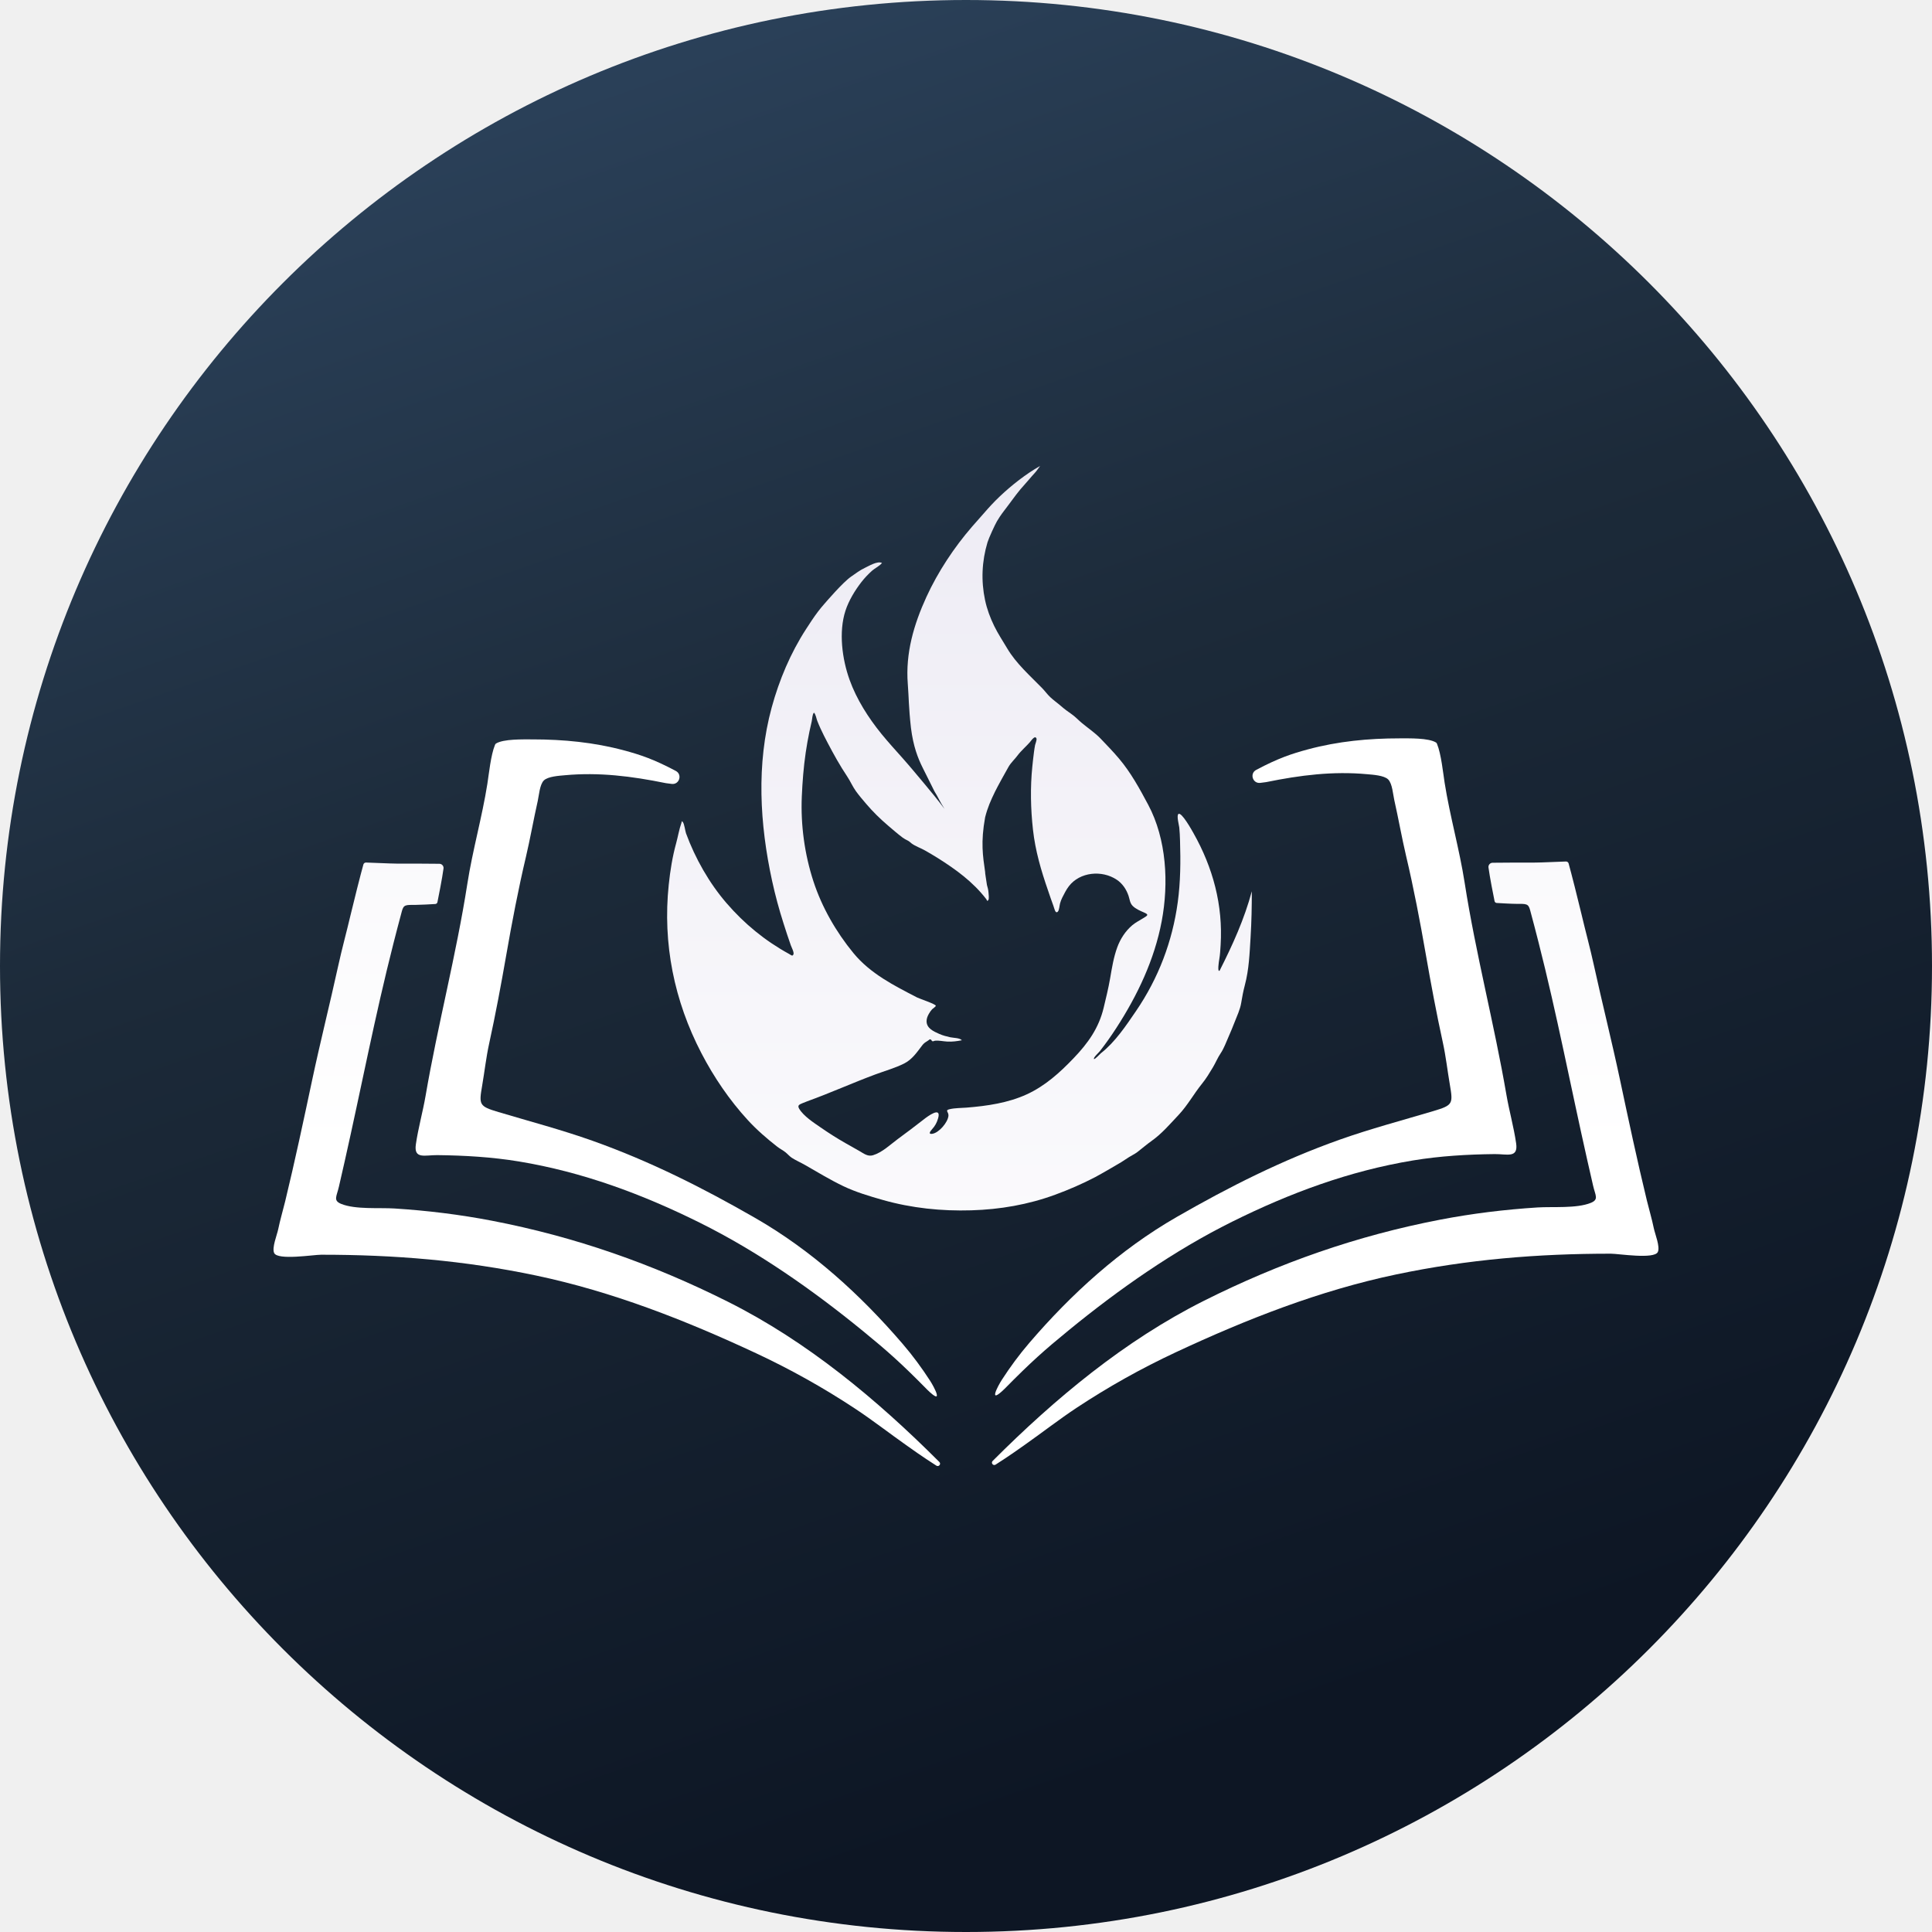
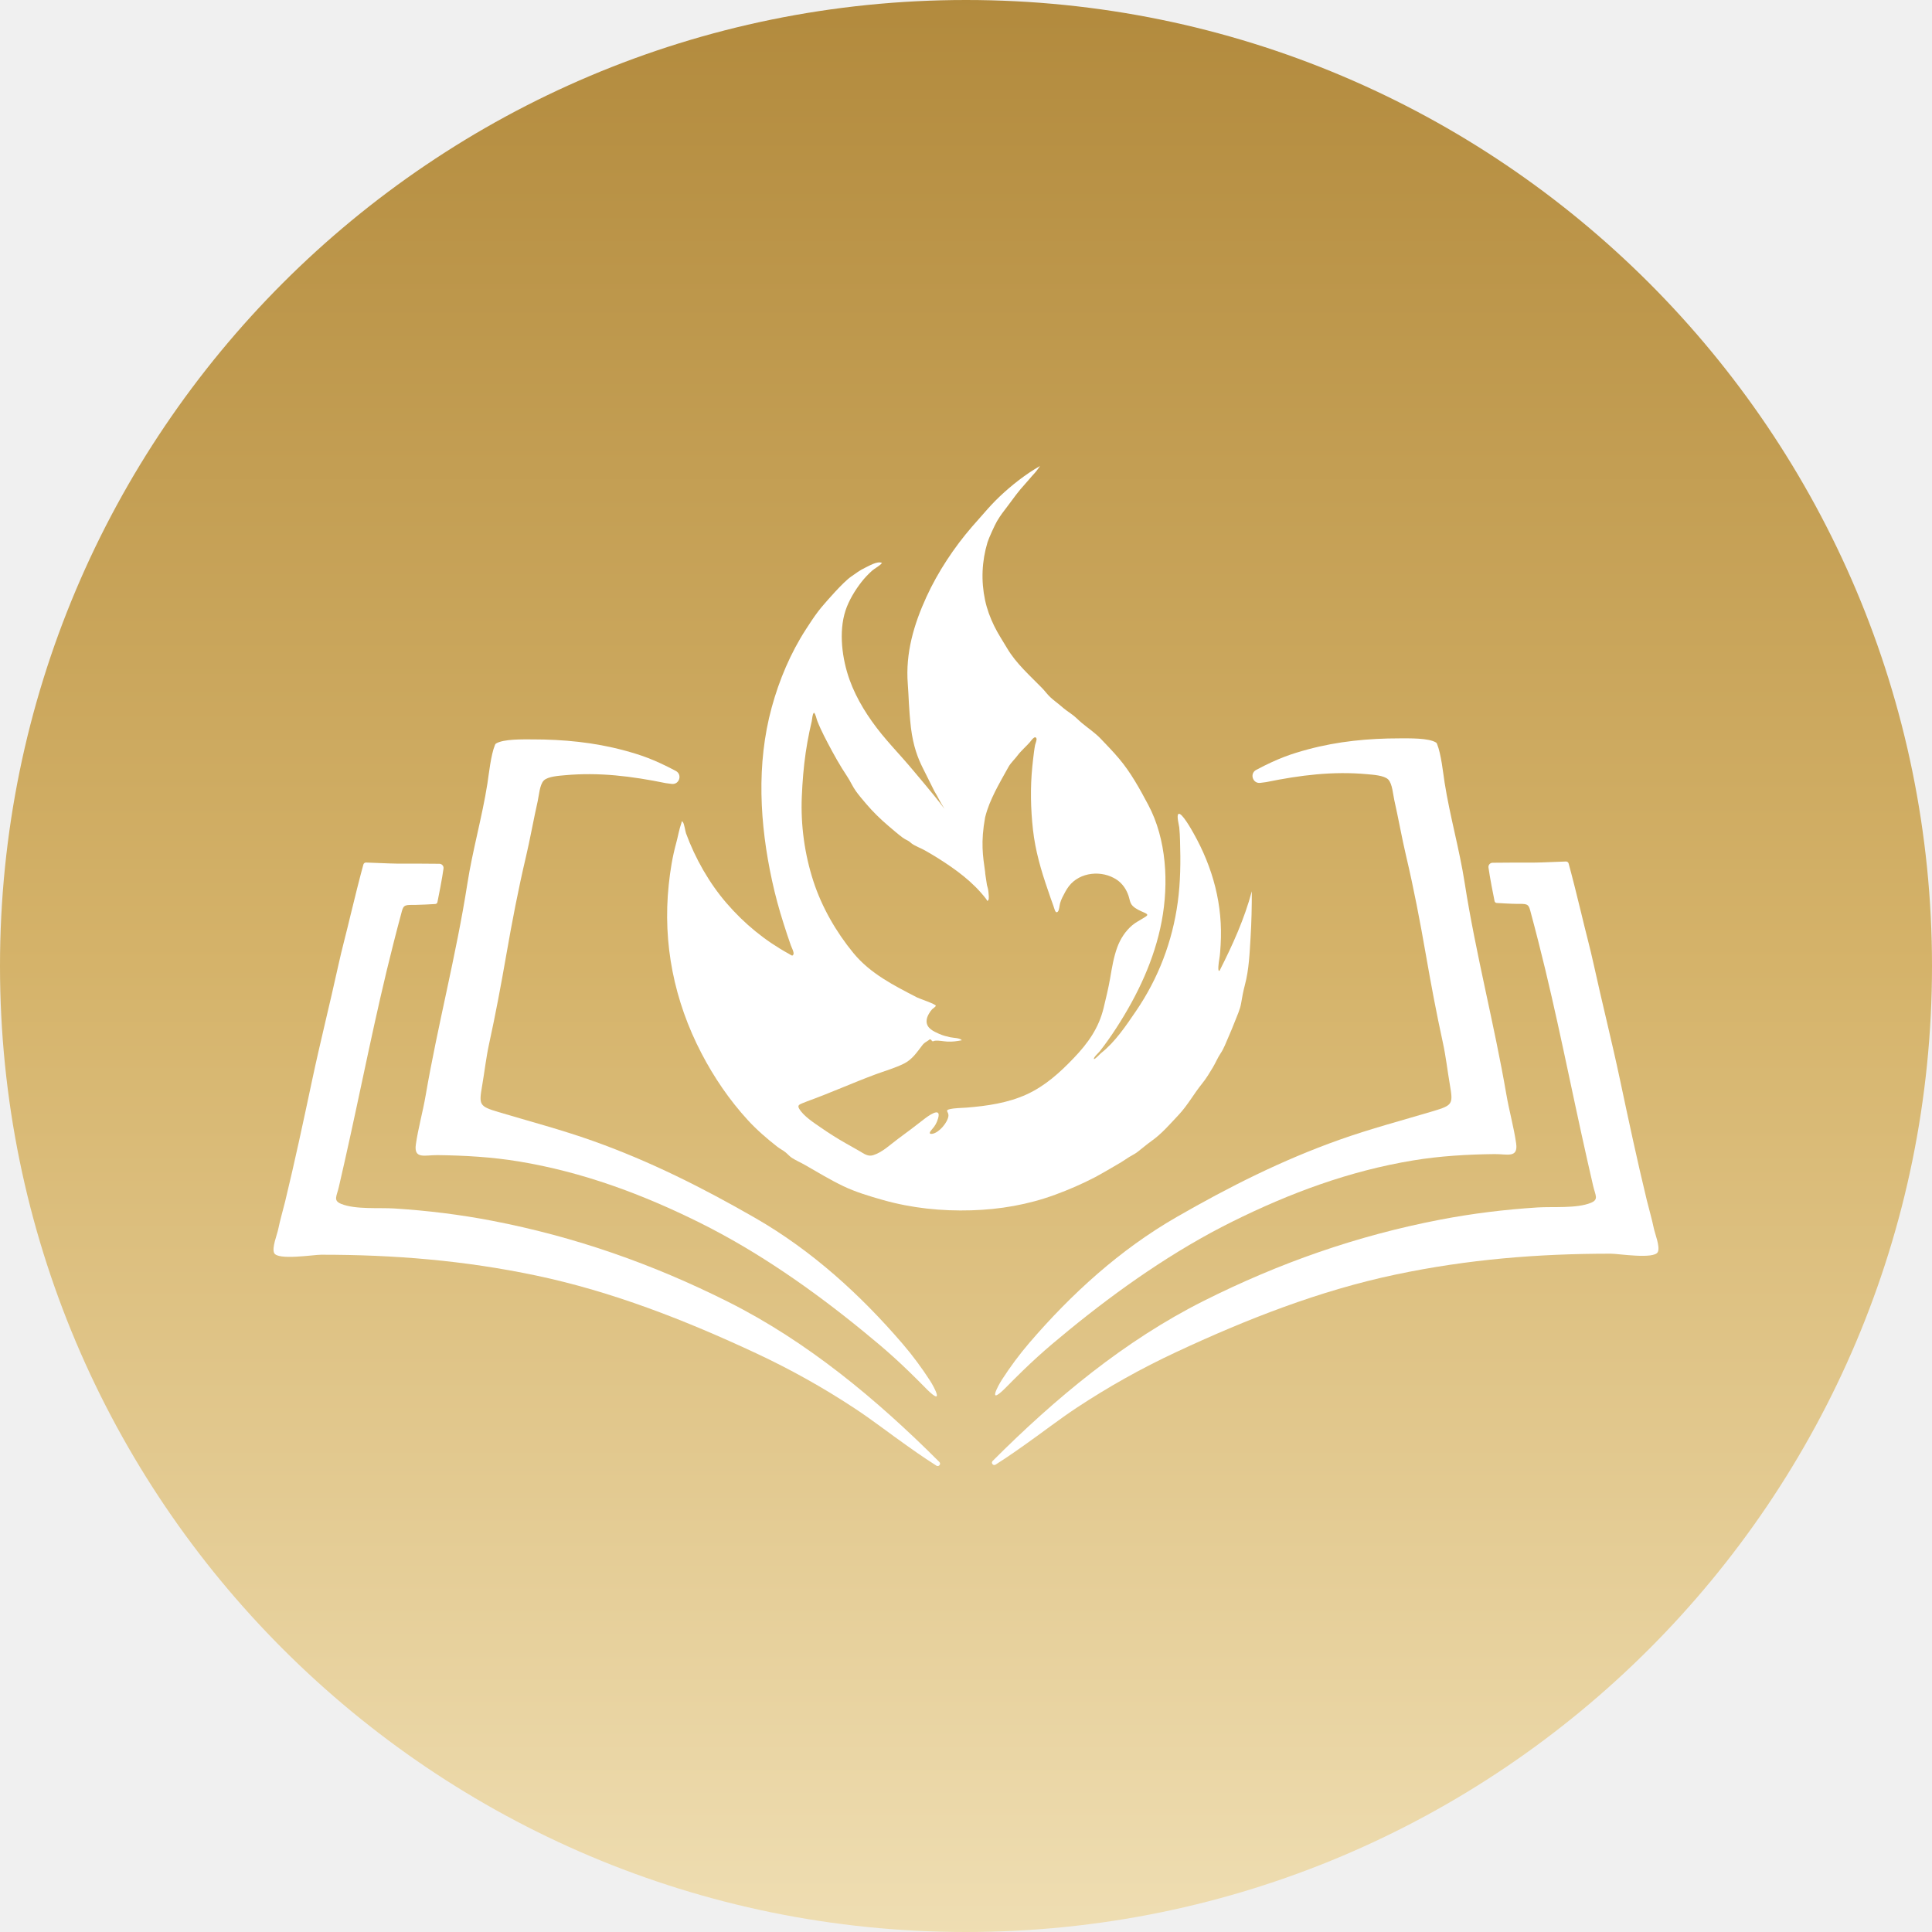
- <svg xmlns="http://www.w3.org/2000/svg" width="1024" height="1024" viewBox="0 0 1024 1024" role="img" aria-labelledby="title">
+ <svg xmlns="http://www.w3.org/2000/svg" width="1024" height="1024" viewBox="0 0 1024 1024" role="img" aria-label="La Voz Misionera símbolo blanco sobre dorado">
  <defs>
-     <linearGradient id="navy" x1="0" y1="0" x2="0.35" y2="1">
-       <stop stop-color="#304965" />
-       <stop offset=".48" stop-color="#1C2A39" />
-       <stop offset="1" stop-color="#0D1624" />
-     </linearGradient>
-     <linearGradient id="pearl" gradientUnits="userSpaceOnUse" x1="0" y1="200" x2="0" y2="860">
-       <stop stop-color="#FFFFFF" />
-       <stop offset="1" stop-color="#EDEBF4" />
+     <linearGradient id="selected-background" x1="0" y1="0" x2="0" y2="1">
+       <stop stop-color="#B28A3D" />
+       <stop offset=".5" stop-color="#D5B36A" />
+       <stop offset="1" stop-color="#EFDEB3" />
    </linearGradient>
    <mask id="dove" maskUnits="userSpaceOnUse" x="0" y="0" width="1060" height="1060">
      <rect width="1060" height="1060" fill="white" />
      <path transform="matrix(1,0,0,-1,569.3237,612.9409)" d="M0 0C-12.187-5.601-25.681-7.517-38.93-8.596-42.537-8.89-46.326-8.79-49.863-9.601-53.265-10.38-50.425-11.314-50.669-13.901-51.07-18.159-56.787-24.883-61.125-25.53-63.943-25.949-62.45-23.879-61.267-22.577-59.31-20.422-58.153-18.334-57.333-15.439-55.072-7.459-64.189-14.286-66.709-16.279-72.179-20.605-77.78-24.736-83.384-28.885-88.324-32.543-93.458-37.563-99.459-39.382-102.862-40.414-105.476-38.206-108.321-36.592-111.275-34.914-114.237-33.251-117.191-31.573-122.746-28.418-128.026-25.042-133.264-21.423-137.701-18.358-144.391-14.038-147.161-9.292-148.437-7.105-147.051-6.603-145.003-5.725-143.953-5.274-142.892-4.851-141.817-4.463-127.051 .861-112.743 7.34-98.043 12.81-91.93 15.085-85.192 16.97-79.37 19.882-74.122 22.506-71.081 27.121-67.632 31.634-66.679 32.88-65.902 33.447-64.597 34.237-64.735 34.154-62.402 35.601-62.993 35.496-62.198 35.638-62.749 35.493-61.967 35.347-61.771 35.311-61.471 34.495-61.129 34.35-60.443 34.061-60.03 34.569-59.379 34.641-56.847 34.918-54.003 34.216-51.373 34.09-48.084 33.931-45.218 34.31-41.997 34.947-43.365 36.53-47.443 36.429-49.455 36.871-51.887 37.406-54.295 38.012-56.576 39.027-60.198 40.638-64.74 42.612-64.806 47.152-64.832 48.949-64.189 50.522-63.313 52.049-62.724 53.076-62.049 54.084-61.246 54.959-60.818 55.424-58.919 56.592-58.843 57.227-58.719 58.269-69.405 61.813-70.881 62.575-85.887 70.319-101.211 78.031-112.125 91.34-123.297 104.965-132.487 120.926-137.95 137.689-143.648 155.174-146.24 174.095-145.45 192.488-145.041 202.034-144.305 211.48-142.922 220.942-142.255 225.506-141.437 230.046-140.5 234.562-140.048 236.737-139.544 238.896-139.044 241.061-138.686 242.605-138.71 245.575-137.597 246.702-136.442 245.628-136.034 242.878-135.479 241.437-134.84 239.777-134.135 238.141-133.395 236.523-131.957 233.377-130.376 230.297-128.771 227.233-124.877 219.802-120.804 212.451-116.135 205.483-114.075 202.407-112.63 198.931-110.467 195.931-108.434 193.111-106.063 190.345-103.806 187.701-99.49 182.643-94.749 177.973-89.679 173.676-86.611 171.077-83.536 168.362-80.308 165.95-79.281 165.182-78.141 164.581-76.99 164.017-75.829 163.448-75.442 162.856-74.496 162.159-71.998 160.319-68.625 159.208-65.907 157.661-63.122 156.076-60.334 154.458-57.623 152.749-45.822 145.306-34.837 137.346-26.291 126.246-25.615 125.368-25.74 124.362-24.859 125.615-24.307 126.4-24.701 129.505-24.772 130.407-24.903 132.066-25.292 133.705-25.791 135.316-26.36 139.315-27.058 143.193-26.96 143.725-28.429 154.031-29.898 162.865-26.96 179.06-25.347 185.392-23.389 189.809-20.529 195.697-19.055 198.732-13.431 208.935-11.74 211.837-10.226 214.435-7.723 216.674-5.941 219.1-3.982 221.769-.3 225.034 1.885 227.519 2.845 228.61 5.276 232.372 6.224 229.982 6.574 229.098 5.477 226.543 5.321 225.724 5.031 224.209 4.805 222.684 4.605 221.155 4.201 218.051 3.86 214.932 3.542 211.818 2.167 198.324 2.47 184.524 3.965 171.057 5.475 157.451 9.232 144.608 13.713 131.726 14.857 128.439 15.907 125.115 17.159 121.866 17.809 120.18 18.373 116.479 20.018 118.058 20.929 118.932 21.1 122.097 21.476 123.425 21.856 124.771 22.294 125.965 22.924 127.209 24.183 129.695 25.468 132.283 27.168 134.499 34.284 143.775 48.568 145.09 58.11 138.71 61.816 136.233 64.316 132.509 65.729 128.318 66.505 126.014 66.591 123.674 68.339 121.867 70.247 119.894 73.115 118.661 75.583 117.603 79.222 116.043 78.024 115.599 75.161 113.808 72.808 112.336 70.337 111.121 68.196 109.329 63.772 105.626 60.428 100.442 58.454 95.047 56.059 88.501 55.003 81.711 53.818 74.879 52.719 68.545 51.179 62.32 49.689 56.071 46.521 42.778 39.535 33.067 30.22 23.33 21.292 13.996 11.808 5.427 0 0" fill="black" />
    </mask>
  </defs>
-   <circle cx="512" cy="512" r="512" fill="url(#navy)" />
-   <g transform="translate(512 512) scale(0.82) translate(-530 -530)">
-     <g mask="url(#dove)">
-       <path transform="matrix(1,0,0,-1,512.7795,850.5904)" d="M0 0C1.289-1.291-.359-3.356-1.9-2.379-11.052 3.423-19.095 9.242-21.444 10.898-32.19 18.469-43.289 27.094-54.256 34.343-74.728 47.875-96.175 59.877-118.41 70.262-164.07 91.588-211.284 110.142-260.754 120.541-307.091 130.283-352.398 133.99-399.647 133.968-404.552 133.966-427.633 130.221-429.948 135.059-431.561 138.428-428.099 146.745-427.333 150.496-426.096 156.547-424.315 162.407-422.861 168.404-416.573 194.336-410.975 220.629-405.431 246.724-400.177 271.453-393.98 295.952-388.571 320.655-386.141 331.755-383.123 342.681-380.527 353.749-378.75 361.326-373.824 380.821-372.272 386.259-372.073 386.957-371.326 387.495-370.601 387.468-365.795 387.287-358.543 387.004-355.239 386.879-349.549 386.666-343.829 386.78-338.134 386.769-335.56 386.764-328.277 386.701-323.159 386.657-321.529 386.643-320.281 385.212-320.495 383.595-321.34 377.222-323.68 365.527-324.426 361.859-324.562 361.191-325.128 360.699-325.809 360.659-328.581 360.493-335.602 360.092-338.362 360.095-345.058 360.1-346.247 360.295-347.409 356.019-349.409 348.657-351.178 341.774-352.812 335.383-364.729 288.755-373.797 241.194-384.396 194.239-385.617 188.827-386.886 183.425-388.099 178.011-389.518 171.675-392.028 169.015-386.639 166.822-377.43 163.073-362.086 164.485-352.172 163.855-331.05 162.513-309.992 159.945-289.176 155.939-235.46 145.6-185.444 128.043-136.605 103.55-85.253 77.797-40.383 40.391 0 0Z" fill="url(#pearl)" />
-       <path transform="matrix(1,0,0,-1,249.806,383.5269)" d="M0 0C20.028 0 39.772-1.901 59.179-7.117 69.65-9.931 78.379-12.827 92.535-20.343 92.563-20.358 92.592-20.374 92.621-20.389 97.029-22.724 94.875-29.429 89.93-28.771 88.459-28.576 87.279-28.419 86.265-28.294 86.203-28.286 86.144-28.276 86.082-28.264 64.171-23.794 42.97-21.121 20.903-23.174 17.436-23.496 9.971-23.893 7.31-26.559 4.615-29.259 4.179-36.297 3.374-39.844 .804-51.168-1.585-64.651-4.24-75.875-9.192-96.815-13.316-118.406-17.003-139.583-20.329-158.688-23.889-177.712-28.037-196.678-30.002-205.664-30.999-214.779-32.554-223.838-34.683-236.246-34.518-237.138-22.018-240.874-1.717-246.942 18.809-252.343 38.783-259.444 75.895-272.637 109.964-289.798 144.102-309.432 180.584-330.416 211.998-358.962 239.344-390.833 245.767-398.32 251.649-406.305 257.004-414.589 259.617-418.632 266.266-431.178 255.219-420.41 238.301-403.213 229.493-395.421 213.681-382.495 181.236-355.974 145.718-331.073 108.146-312.412 70.889-293.907 32.389-279.61-8.806-272.813-26.179-269.947-43.923-268.914-61.494-268.716-69.506-268.626-76.81-271.581-75.399-261.776-73.887-251.268-70.904-240.81-69.102-230.315-61.233-184.492-49.285-139.302-42.123-93.341-38.737-71.61-32.6-50.388-29.174-28.692-28.217-22.636-26.951-10.063-24.27-3.609-24.129-3.269-23.968-2.909-23.656-2.713-18.804 .336-6.282-.002 0 0" fill="url(#pearl)" />
-       <path transform="matrix(1,0,0,-1,547.2205,849.9213)" d="M0 0C-1.289-1.291 .359-3.356 1.9-2.379 11.052 3.423 19.095 9.242 21.444 10.898 32.19 18.469 43.289 27.094 54.255 34.343 74.728 47.875 96.175 59.877 118.41 70.262 164.07 91.588 211.284 110.142 260.754 120.541 307.091 130.283 352.398 133.99 399.647 133.968 404.552 133.966 427.633 130.221 429.948 135.059 431.561 138.428 428.099 146.745 427.333 150.496 426.096 156.547 424.315 162.407 422.861 168.404 416.573 194.336 410.975 220.629 405.431 246.724 400.177 271.453 393.98 295.952 388.571 320.655 386.141 331.755 383.123 342.681 380.527 353.749 378.75 361.326 373.824 380.821 372.272 386.259 372.073 386.956 371.326 387.495 370.601 387.468 365.795 387.287 358.543 387.004 355.239 386.879 349.549 386.666 343.829 386.78 338.134 386.769 335.56 386.764 328.277 386.701 323.159 386.657 321.529 386.643 320.281 385.212 320.495 383.595 321.34 377.222 323.68 365.527 324.426 361.859 324.562 361.191 325.128 360.699 325.809 360.659 328.581 360.493 335.602 360.092 338.362 360.095 345.058 360.1 346.247 360.295 347.409 356.019 349.409 348.657 351.178 341.774 352.812 335.383 364.729 288.755 373.797 241.194 384.396 194.239 385.617 188.827 386.886 183.425 388.099 178.011 389.518 171.675 392.028 169.015 386.639 166.822 377.43 163.073 362.086 164.485 352.172 163.855 331.05 162.513 309.992 159.945 289.176 155.939 235.46 145.6 185.444 128.043 136.605 103.55 85.253 77.797 40.383 40.391 0 0Z" fill="url(#pearl)" />
-       <path transform="matrix(1,0,0,-1,810.194,382.8578)" d="M0 0C-20.028 0-39.772-1.901-59.179-7.117-69.651-9.931-78.379-12.827-92.535-20.343-92.563-20.358-92.592-20.374-92.621-20.389-97.029-22.724-94.875-29.429-89.93-28.771-88.459-28.576-87.279-28.419-86.265-28.294-86.203-28.286-86.144-28.276-86.082-28.264-64.171-23.794-42.97-21.121-20.903-23.174-17.436-23.496-9.971-23.893-7.31-26.559-4.615-29.259-4.179-36.297-3.374-39.844-.804-51.168 1.585-64.651 4.239-75.875 9.192-96.815 13.316-118.406 17.003-139.583 20.329-158.688 23.889-177.712 28.037-196.678 30.002-205.664 30.999-214.779 32.554-223.838 34.683-236.246 34.518-237.138 22.018-240.874 1.717-246.942-18.809-252.343-38.783-259.444-75.895-272.637-109.964-289.798-144.102-309.432-180.584-330.416-211.998-358.962-239.344-390.833-245.767-398.32-251.649-406.305-257.004-414.589-259.617-418.632-266.266-431.178-255.219-420.41-238.301-403.213-229.493-395.421-213.681-382.495-181.236-355.974-145.718-331.073-108.146-312.412-70.889-293.907-32.389-279.61 8.806-272.813 26.179-269.947 43.923-268.914 61.494-268.716 69.506-268.626 76.81-271.581 75.399-261.776 73.887-251.268 70.904-240.81 69.102-230.315 61.233-184.492 49.285-139.302 42.123-93.341 38.737-71.61 32.6-50.388 29.174-28.692 28.217-22.636 26.951-10.063 24.27-3.609 24.128-3.268 23.968-2.909 23.656-2.713 18.804 .336 6.282-.002 0 0" fill="url(#pearl)" />
-       <path transform="matrix(1,0,0,-1,0,1060)" d="M551.913 833.597C548.144 830.032 544.718 826.312 541.332 822.382 537.96 818.468 537.316 817.889 533.943 813.999 522.35 800.624 511.801 784.686 504.43 768.583 496.277 750.772 490.831 732.224 492.369 712.4 493.086 703.163 492.898 697.648 494.414 683.98 495.93 671.831 498.96 664.238 501.991 658.163 505.022 652.088 508.053 646.014 509.568 642.976 512.007 639.109 513.115 636.163 515.631 632.345 515.806 632.079 515.953 631.834 516.076 631.608 511.869 637.213 507.424 642.647 502.853 648.09 498.302 653.507 493.859 658.9 489.165 664.188 484.52 669.423 479.714 674.648 475.295 680.092 466.858 690.491 459.29 702.336 454.737 715.021 449.939 728.39 447.611 745.848 452.081 759.633 454.205 766.184 458.232 772.812 462.446 778.229 464.515 780.889 466.852 783.323 469.362 785.569 471.135 787.155 474.356 788.633 475.683 790.533 472.674 791.947 467.205 788.545 464.523 787.284 461.376 785.803 458.654 783.7 455.794 781.728 450.343 777.969 439.633 765.408 438.377 763.98 436.986 762.4 435.645 760.781 434.371 759.104 431.598 755.456 429.102 751.597 426.612 747.751 416.596 732.282 409.259 714.889 404.41 697.117 394.417 660.484 396.66 621.753 404.68 584.972 406.703 575.692 409.185 566.533 412.078 557.489 413.593 552.758 415.12 548.014 416.785 543.333 417.19 542.194 418.993 538.788 418.478 537.56 417.827 536.007 417.016 537.045 415.55 537.85 400.079 546.342 386.792 557.244 375.262 570.582 364.025 583.582 354.948 599.598 349.04 615.732 348.511 617.176 347.925 622.021 346.952 623.054 346.046 624.015 346.477 623.615 346.002 622.286 344.562 618.263 343.825 613.624 342.68 609.47 340.247 600.642 338.811 591.619 337.858 582.514 333.875 544.442 341.377 507.463 358.985 473.625 367.071 458.083 377.058 443.389 388.912 430.457 394.711 424.131 401.322 418.398 408.068 413.147 409.682 411.891 411.541 410.97 413.173 409.711 414.629 408.586 415.898 407.001 417.423 406.013 420.064 404.304 423.163 402.981 425.956 401.38 434.109 396.706 442.115 391.826 450.607 387.751 458.704 383.867 467.669 381.199 476.292 378.755 494.94 373.469 514.162 371.505 533.501 372.082 552.045 372.636 570.112 375.742 587.558 382.138 596.434 385.393 605.126 389.167 613.511 393.54 617.458 395.598 629.821 402.876 630.326 403.184 630.748 403.441 634.199 405.717 635.426 406.5 637.211 407.64 639.04 408.425 640.75 409.735 643.847 412.108 646.767 414.665 649.957 416.925 656.574 421.611 661.947 427.933 667.482 433.82 673.302 440.01 677.248 447.381 682.537 453.902 685.262 457.263 687.305 460.705 689.536 464.404 691.309 467.343 692.672 470.74 694.578 473.551 696.741 476.741 698.129 480.706 699.733 484.318 701.119 487.44 702.407 490.599 703.651 493.78 705.17 497.668 707.208 501.975 707.879 506.157 708.493 509.99 709.225 513.796 710.221 517.546 712.953 527.842 713.298 538.079 713.946 548.592 714.553 558.438 714.76 568.453 714.74 578.301 709.937 560.398 702.368 543.656 693.909 526.968 692.358 525.839 693.447 532.897 693.699 534.313 694.243 537.365 694.391 540.479 694.581 543.567 696.165 569.336 689.638 593.559 677.015 615.912 676.2 617.357 669.245 629.947 667.264 628.221 666.013 627.13 667.708 620.902 667.851 619.532 668.149 616.668 668.254 613.788 668.345 610.912 668.772 597.621 668.654 584.31 666.858 571.144 663.403 545.822 654.367 522.116 639.95 500.97 633.487 491.489 626.335 480.771 617.233 473.656 616.664 473.209 612.922 469.078 612.68 469.968 612.398 471.004 615.843 474.065 616.582 475.014 620.319 479.81 623.856 484.826 627.161 489.93 640.872 511.096 651.835 534.144 656.514 559.04 661.104 583.462 659.678 611.936 647.747 634.267 642.177 644.693 636.564 655.016 628.88 664.098 625.141 668.52 621.095 672.706 617.096 676.886 613.325 680.829 608.815 683.771 604.665 687.255 602.458 689.107 600.625 691.159 598.247 692.798 595.877 694.434 593.555 696.138 591.386 698.035 589.123 700.016 586.553 701.779 584.387 703.842 582.526 705.614 580.986 707.792 579.179 709.646 571.333 717.7 562.391 725.525 556.615 735.319 553.76 740.159 550.752 744.61 548.257 749.713 545.624 755.097 543.567 760.62 542.318 766.497 539.665 778.983 540.237 791.642 543.899 803.849 544.695 806.503 548.708 815.271 550.003 817.447 552.714 822.003 553.982 823.325 557.11 827.545 560.647 832.318 564.046 837.062 568.108 841.456 570.203 843.722 572.101 846.171 574.216 848.416 575.861 850.162 576.423 851.338 577.92 853.224 568.759 848.057 559.545 840.816 551.913 833.597" fill="url(#pearl)" />
-     </g>
+   <circle cx="512" cy="512" r="512" fill="url(#selected-background)" />
+   <g transform="translate(512 512) scale(.82) translate(-530 -530)" mask="url(#dove)">
+     <path transform="matrix(1,0,0,-1,512.7795,850.5904)" d="M0 0C1.289-1.291-.359-3.356-1.9-2.379-11.052 3.423-19.095 9.242-21.444 10.898-32.19 18.469-43.289 27.094-54.256 34.343-74.728 47.875-96.175 59.877-118.41 70.262-164.07 91.588-211.284 110.142-260.754 120.541-307.091 130.283-352.398 133.99-399.647 133.968-404.552 133.966-427.633 130.221-429.948 135.059-431.561 138.428-428.099 146.745-427.333 150.496-426.096 156.547-424.315 162.407-422.861 168.404-416.573 194.336-410.975 220.629-405.431 246.724-400.177 271.453-393.98 295.952-388.571 320.655-386.141 331.755-383.123 342.681-380.527 353.749-378.75 361.326-373.824 380.821-372.272 386.259-372.073 386.957-371.326 387.495-370.601 387.468-365.795 387.287-358.543 387.004-355.239 386.879-349.549 386.666-343.829 386.78-338.134 386.769-335.56 386.764-328.277 386.701-323.159 386.657-321.529 386.643-320.281 385.212-320.495 383.595-321.34 377.222-323.68 365.527-324.426 361.859-324.562 361.191-325.128 360.699-325.809 360.659-328.581 360.493-335.602 360.092-338.362 360.095-345.058 360.1-346.247 360.295-347.409 356.019-349.409 348.657-351.178 341.774-352.812 335.383-364.729 288.755-373.797 241.194-384.396 194.239-385.617 188.827-386.886 183.425-388.099 178.011-389.518 171.675-392.028 169.015-386.639 166.822-377.43 163.073-362.086 164.485-352.172 163.855-331.05 162.513-309.992 159.945-289.176 155.939-235.46 145.6-185.444 128.043-136.605 103.55-85.253 77.797-40.383 40.391 0 0Z" fill="#FFFFFF" />
+     <path transform="matrix(1,0,0,-1,249.806,383.5269)" d="M0 0C20.028 0 39.772-1.901 59.179-7.117 69.65-9.931 78.379-12.827 92.535-20.343 92.563-20.358 92.592-20.374 92.621-20.389 97.029-22.724 94.875-29.429 89.93-28.771 88.459-28.576 87.279-28.419 86.265-28.294 86.203-28.286 86.144-28.276 86.082-28.264 64.171-23.794 42.97-21.121 20.903-23.174 17.436-23.496 9.971-23.893 7.31-26.559 4.615-29.259 4.179-36.297 3.374-39.844 .804-51.168-1.585-64.651-4.24-75.875-9.192-96.815-13.316-118.406-17.003-139.583-20.329-158.688-23.889-177.712-28.037-196.678-30.002-205.664-30.999-214.779-32.554-223.838-34.683-236.246-34.518-237.138-22.018-240.874-1.717-246.942 18.809-252.343 38.783-259.444 75.895-272.637 109.964-289.798 144.102-309.432 180.584-330.416 211.998-358.962 239.344-390.833 245.767-398.32 251.649-406.305 257.004-414.589 259.617-418.632 266.266-431.178 255.219-420.41 238.301-403.213 229.493-395.421 213.681-382.495 181.236-355.974 145.718-331.073 108.146-312.412 70.889-293.907 32.389-279.61-8.806-272.813-26.179-269.947-43.923-268.914-61.494-268.716-69.506-268.626-76.81-271.581-75.399-261.776-73.887-251.268-70.904-240.81-69.102-230.315-61.233-184.492-49.285-139.302-42.123-93.341-38.737-71.61-32.6-50.388-29.174-28.692-28.217-22.636-26.951-10.063-24.27-3.609-24.129-3.269-23.968-2.909-23.656-2.713-18.804 .336-6.282-.002 0 0" fill="#FFFFFF" />
+     <path transform="matrix(1,0,0,-1,547.2205,849.9213)" d="M0 0C-1.289-1.291 .359-3.356 1.9-2.379 11.052 3.423 19.095 9.242 21.444 10.898 32.19 18.469 43.289 27.094 54.255 34.343 74.728 47.875 96.175 59.877 118.41 70.262 164.07 91.588 211.284 110.142 260.754 120.541 307.091 130.283 352.398 133.99 399.647 133.968 404.552 133.966 427.633 130.221 429.948 135.059 431.561 138.428 428.099 146.745 427.333 150.496 426.096 156.547 424.315 162.407 422.861 168.404 416.573 194.336 410.975 220.629 405.431 246.724 400.177 271.453 393.98 295.952 388.571 320.655 386.141 331.755 383.123 342.681 380.527 353.749 378.75 361.326 373.824 380.821 372.272 386.259 372.073 386.956 371.326 387.495 370.601 387.468 365.795 387.287 358.543 387.004 355.239 386.879 349.549 386.666 343.829 386.78 338.134 386.769 335.56 386.764 328.277 386.701 323.159 386.657 321.529 386.643 320.281 385.212 320.495 383.595 321.34 377.222 323.68 365.527 324.426 361.859 324.562 361.191 325.128 360.699 325.809 360.659 328.581 360.493 335.602 360.092 338.362 360.095 345.058 360.1 346.247 360.295 347.409 356.019 349.409 348.657 351.178 341.774 352.812 335.383 364.729 288.755 373.797 241.194 384.396 194.239 385.617 188.827 386.886 183.425 388.099 178.011 389.518 171.675 392.028 169.015 386.639 166.822 377.43 163.073 362.086 164.485 352.172 163.855 331.05 162.513 309.992 159.945 289.176 155.939 235.46 145.6 185.444 128.043 136.605 103.55 85.253 77.797 40.383 40.391 0 0Z" fill="#FFFFFF" />
+     <path transform="matrix(1,0,0,-1,810.194,382.8578)" d="M0 0C-20.028 0-39.772-1.901-59.179-7.117-69.651-9.931-78.379-12.827-92.535-20.343-92.563-20.358-92.592-20.374-92.621-20.389-97.029-22.724-94.875-29.429-89.93-28.771-88.459-28.576-87.279-28.419-86.265-28.294-86.203-28.286-86.144-28.276-86.082-28.264-64.171-23.794-42.97-21.121-20.903-23.174-17.436-23.496-9.971-23.893-7.31-26.559-4.615-29.259-4.179-36.297-3.374-39.844-.804-51.168 1.585-64.651 4.239-75.875 9.192-96.815 13.316-118.406 17.003-139.583 20.329-158.688 23.889-177.712 28.037-196.678 30.002-205.664 30.999-214.779 32.554-223.838 34.683-236.246 34.518-237.138 22.018-240.874 1.717-246.942-18.809-252.343-38.783-259.444-75.895-272.637-109.964-289.798-144.102-309.432-180.584-330.416-211.998-358.962-239.344-390.833-245.767-398.32-251.649-406.305-257.004-414.589-259.617-418.632-266.266-431.178-255.219-420.41-238.301-403.213-229.493-395.421-213.681-382.495-181.236-355.974-145.718-331.073-108.146-312.412-70.889-293.907-32.389-279.61 8.806-272.813 26.179-269.947 43.923-268.914 61.494-268.716 69.506-268.626 76.81-271.581 75.399-261.776 73.887-251.268 70.904-240.81 69.102-230.315 61.233-184.492 49.285-139.302 42.123-93.341 38.737-71.61 32.6-50.388 29.174-28.692 28.217-22.636 26.951-10.063 24.27-3.609 24.128-3.268 23.968-2.909 23.656-2.713 18.804 .336 6.282-.002 0 0" fill="#FFFFFF" />
+     <path transform="matrix(1,0,0,-1,0,1060)" d="M551.913 833.597C548.144 830.032 544.718 826.312 541.332 822.382 537.96 818.468 537.316 817.889 533.943 813.999 522.35 800.624 511.801 784.686 504.43 768.583 496.277 750.772 490.831 732.224 492.369 712.4 493.086 703.163 492.898 697.648 494.414 683.98 495.93 671.831 498.96 664.238 501.991 658.163 505.022 652.088 508.053 646.014 509.568 642.976 512.007 639.109 513.115 636.163 515.631 632.345 515.806 632.079 515.953 631.834 516.076 631.608 511.869 637.213 507.424 642.647 502.853 648.09 498.302 653.507 493.859 658.9 489.165 664.188 484.52 669.423 479.714 674.648 475.295 680.092 466.858 690.491 459.29 702.336 454.737 715.021 449.939 728.39 447.611 745.848 452.081 759.633 454.205 766.184 458.232 772.812 462.446 778.229 464.515 780.889 466.852 783.323 469.362 785.569 471.135 787.155 474.356 788.633 475.683 790.533 472.674 791.947 467.205 788.545 464.523 787.284 461.376 785.803 458.654 783.7 455.794 781.728 450.343 777.969 439.633 765.408 438.377 763.98 436.986 762.4 435.645 760.781 434.371 759.104 431.598 755.456 429.102 751.597 426.612 747.751 416.596 732.282 409.259 714.889 404.41 697.117 394.417 660.484 396.66 621.753 404.68 584.972 406.703 575.692 409.185 566.533 412.078 557.489 413.593 552.758 415.12 548.014 416.785 543.333 417.19 542.194 418.993 538.788 418.478 537.56 417.827 536.007 417.016 537.045 415.55 537.85 400.079 546.342 386.792 557.244 375.262 570.582 364.025 583.582 354.948 599.598 349.04 615.732 348.511 617.176 347.925 622.021 346.952 623.054 346.046 624.015 346.477 623.615 346.002 622.286 344.562 618.263 343.825 613.624 342.68 609.47 340.247 600.642 338.811 591.619 337.858 582.514 333.875 544.442 341.377 507.463 358.985 473.625 367.071 458.083 377.058 443.389 388.912 430.457 394.711 424.131 401.322 418.398 408.068 413.147 409.682 411.891 411.541 410.97 413.173 409.711 414.629 408.586 415.898 407.001 417.423 406.013 420.064 404.304 423.163 402.981 425.956 401.38 434.109 396.706 442.115 391.826 450.607 387.751 458.704 383.867 467.669 381.199 476.292 378.755 494.94 373.469 514.162 371.505 533.501 372.082 552.045 372.636 570.112 375.742 587.558 382.138 596.434 385.393 605.126 389.167 613.511 393.54 617.458 395.598 629.821 402.876 630.326 403.184 630.748 403.441 634.199 405.717 635.426 406.5 637.211 407.64 639.04 408.425 640.75 409.735 643.847 412.108 646.767 414.665 649.957 416.925 656.574 421.611 661.947 427.933 667.482 433.82 673.302 440.01 677.248 447.381 682.537 453.902 685.262 457.263 687.305 460.705 689.536 464.404 691.309 467.343 692.672 470.74 694.578 473.551 696.741 476.741 698.129 480.706 699.733 484.318 701.119 487.44 702.407 490.599 703.651 493.78 705.17 497.668 707.208 501.975 707.879 506.157 708.493 509.99 709.225 513.796 710.221 517.546 712.953 527.842 713.298 538.079 713.946 548.592 714.553 558.438 714.76 568.453 714.74 578.301 709.937 560.398 702.368 543.656 693.909 526.968 692.358 525.839 693.447 532.897 693.699 534.313 694.243 537.365 694.391 540.479 694.581 543.567 696.165 569.336 689.638 593.559 677.015 615.912 676.2 617.357 669.245 629.947 667.264 628.221 666.013 627.13 667.708 620.902 667.851 619.532 668.149 616.668 668.254 613.788 668.345 610.912 668.772 597.621 668.654 584.31 666.858 571.144 663.403 545.822 654.367 522.116 639.95 500.97 633.487 491.489 626.335 480.771 617.233 473.656 616.664 473.209 612.922 469.078 612.68 469.968 612.398 471.004 615.843 474.065 616.582 475.014 620.319 479.81 623.856 484.826 627.161 489.93 640.872 511.096 651.835 534.144 656.514 559.04 661.104 583.462 659.678 611.936 647.747 634.267 642.177 644.693 636.564 655.016 628.88 664.098 625.141 668.52 621.095 672.706 617.096 676.886 613.325 680.829 608.815 683.771 604.665 687.255 602.458 689.107 600.625 691.159 598.247 692.798 595.877 694.434 593.555 696.138 591.386 698.035 589.123 700.016 586.553 701.779 584.387 703.842 582.526 705.614 580.986 707.792 579.179 709.646 571.333 717.7 562.391 725.525 556.615 735.319 553.76 740.159 550.752 744.61 548.257 749.713 545.624 755.097 543.567 760.62 542.318 766.497 539.665 778.983 540.237 791.642 543.899 803.849 544.695 806.503 548.708 815.271 550.003 817.447 552.714 822.003 553.982 823.325 557.11 827.545 560.647 832.318 564.046 837.062 568.108 841.456 570.203 843.722 572.101 846.171 574.216 848.416 575.861 850.162 576.423 851.338 577.92 853.224 568.759 848.057 559.545 840.816 551.913 833.597" fill="#FFFFFF" />
  </g>
</svg>
